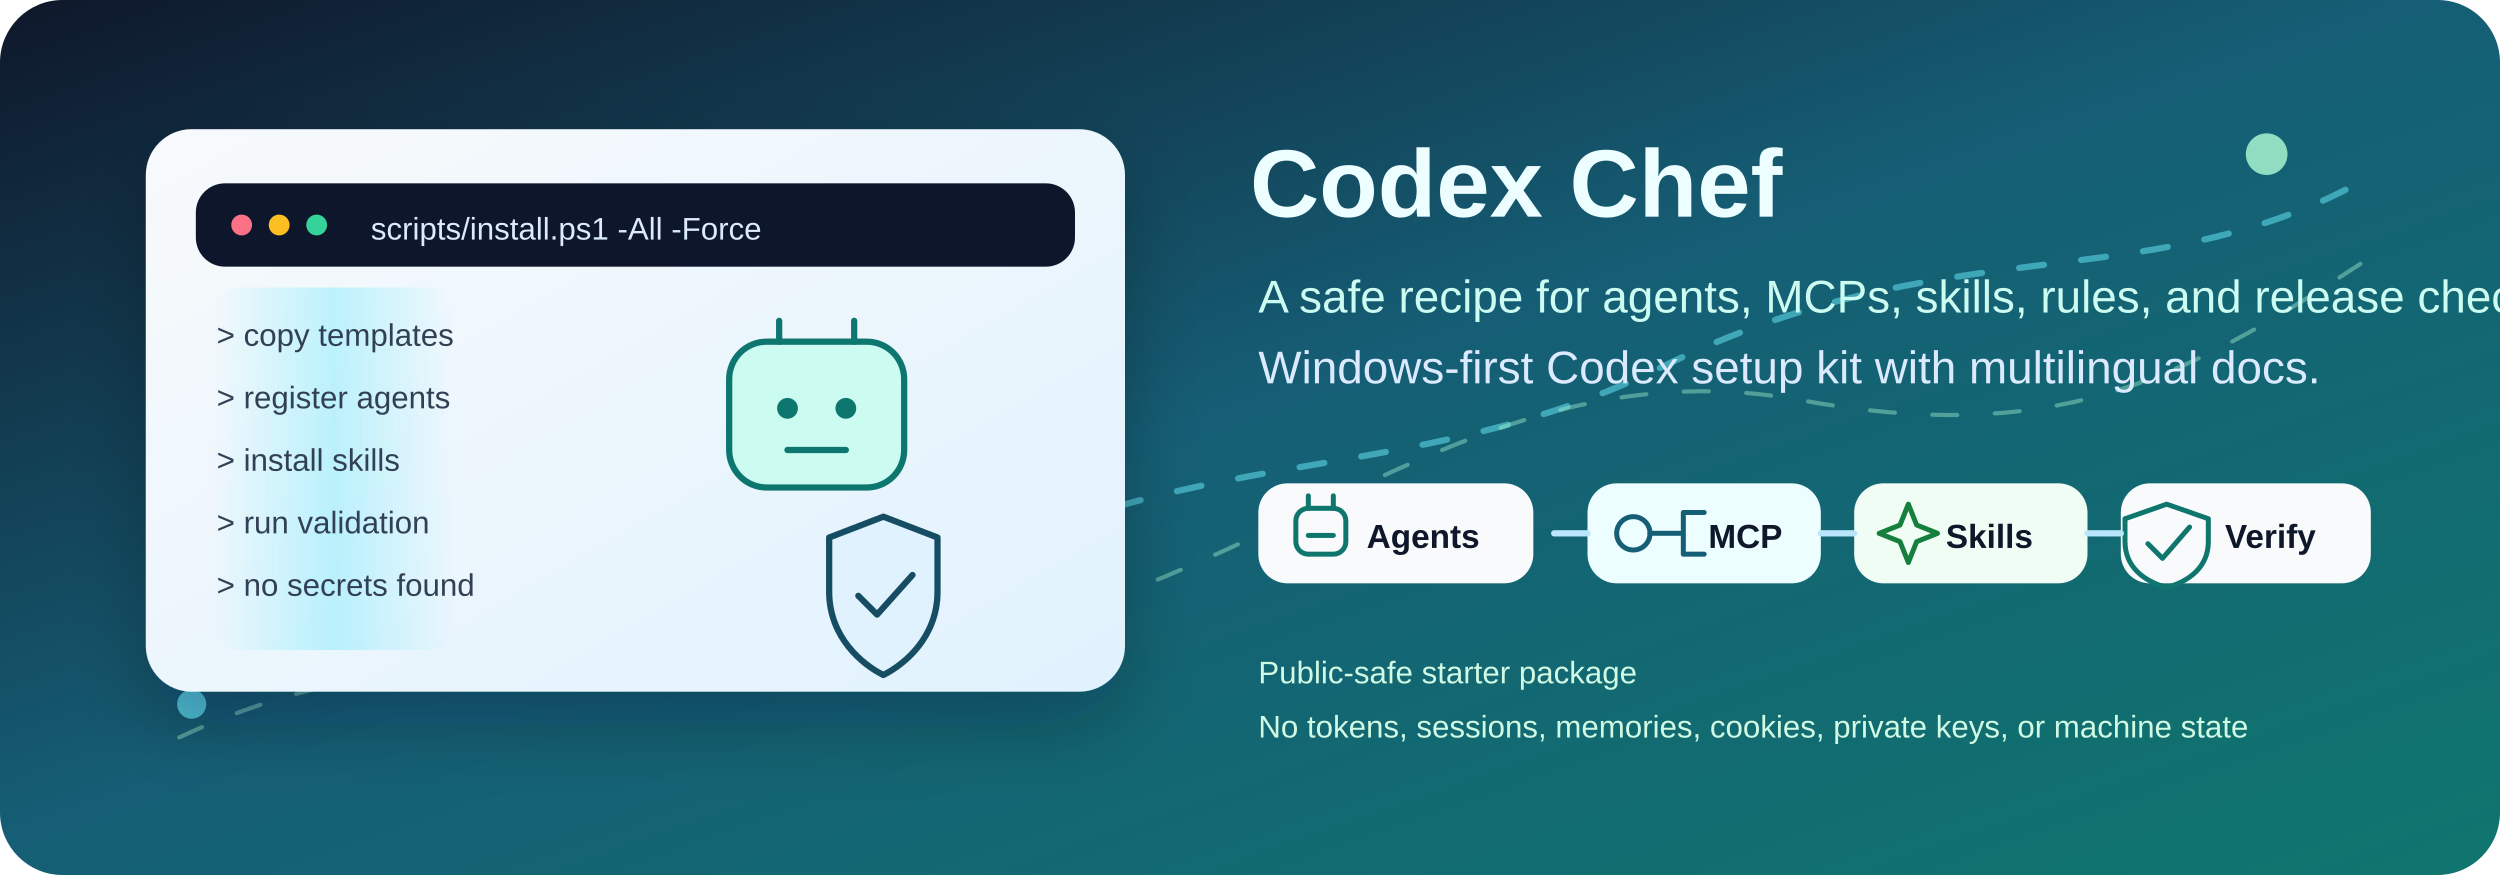
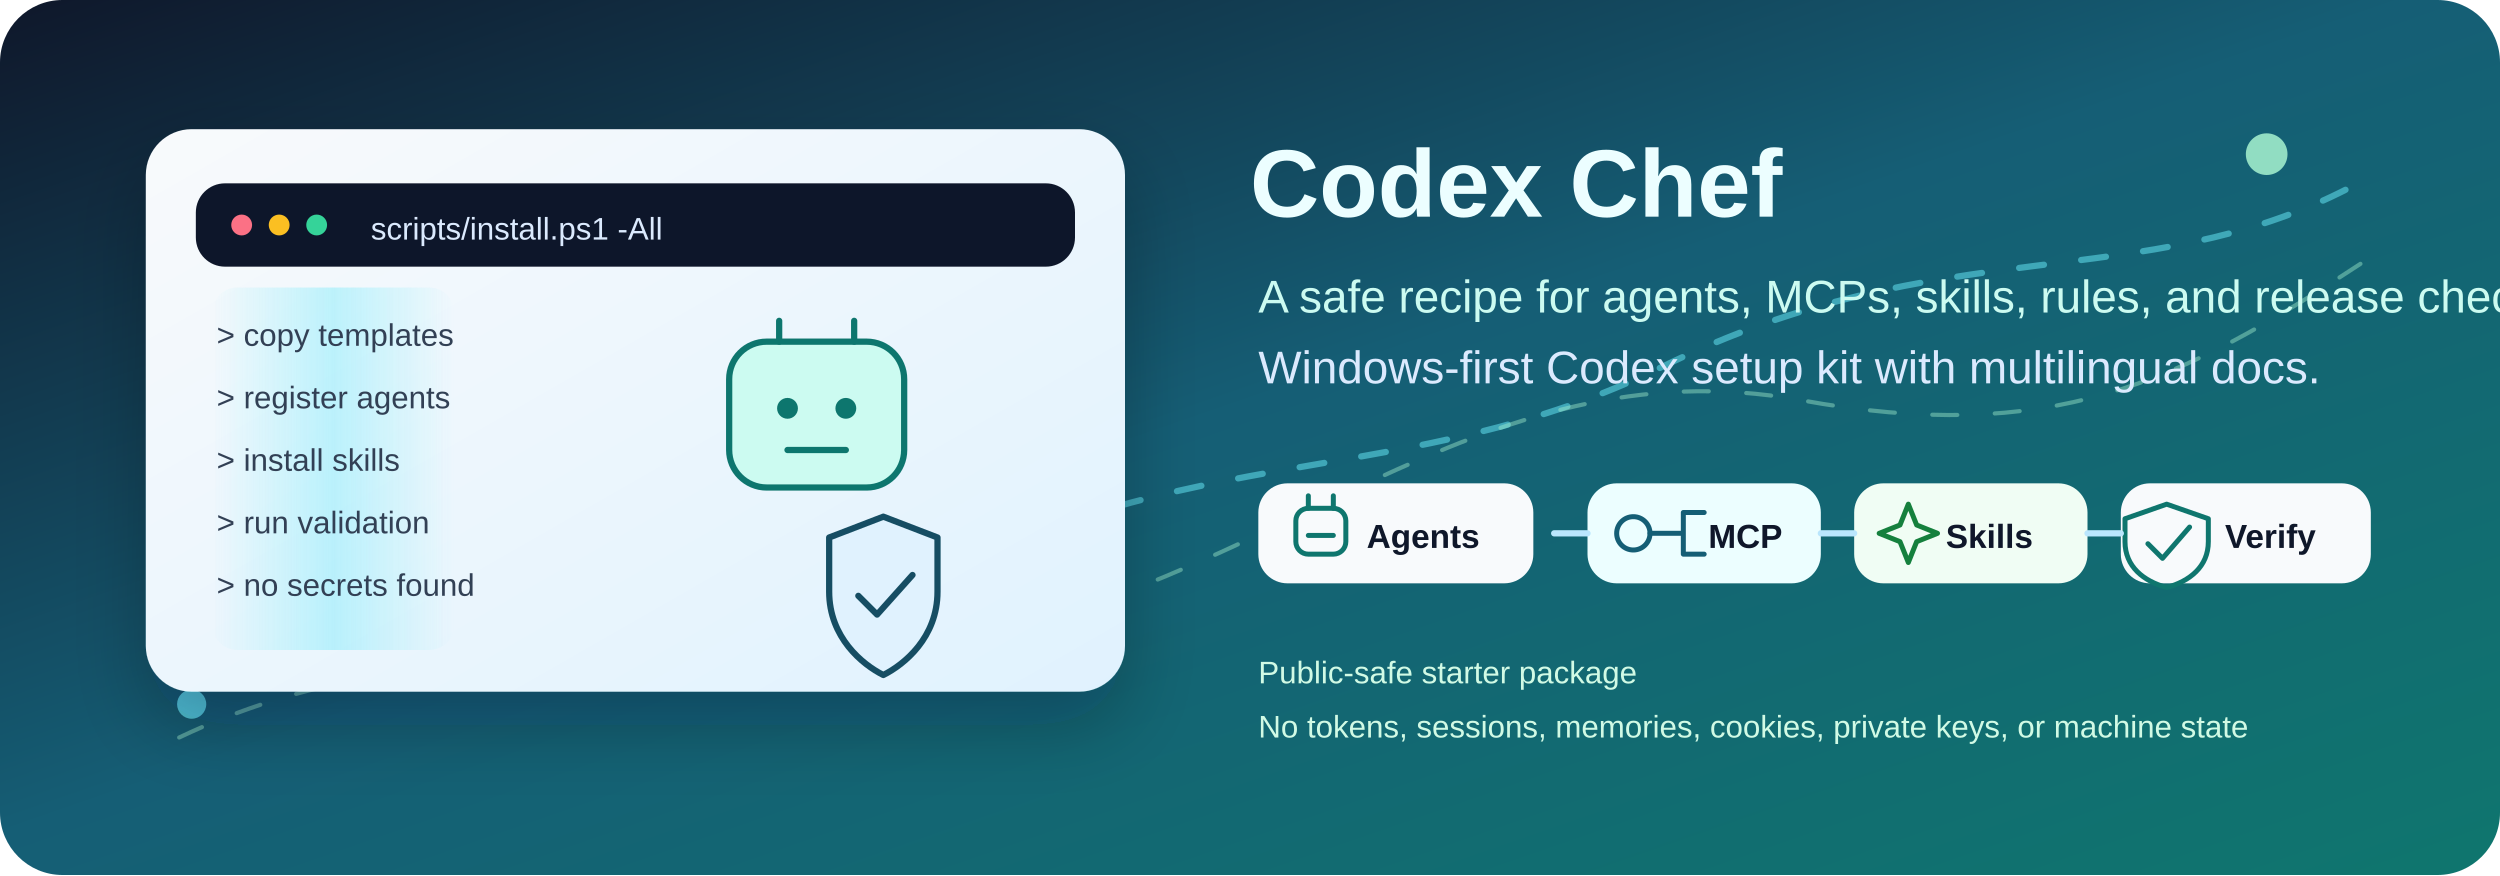
<svg xmlns="http://www.w3.org/2000/svg" width="1200" height="420" viewBox="0 0 1200 420" role="img" aria-labelledby="title desc">
  <defs>
    <linearGradient id="bg" x1="0" y1="0" x2="1" y2="1">
      <stop offset="0%" stop-color="#0f172a" />
      <stop offset="48%" stop-color="#155e75" />
      <stop offset="100%" stop-color="#0f766e" />
    </linearGradient>
    <linearGradient id="panel" x1="0" y1="0" x2="1" y2="1">
      <stop offset="0%" stop-color="#f8fafc" />
      <stop offset="100%" stop-color="#e0f2fe" />
    </linearGradient>
    <linearGradient id="scan" x1="0" y1="0" x2="1" y2="0">
      <stop offset="0%" stop-color="#67e8f9" stop-opacity="0" />
      <stop offset="50%" stop-color="#67e8f9" stop-opacity="0.55" />
      <stop offset="100%" stop-color="#67e8f9" stop-opacity="0" />
    </linearGradient>
    <filter id="shadow" x="-20%" y="-20%" width="140%" height="140%">
      <feDropShadow dx="0" dy="16" stdDeviation="18" flood-color="#061118" flood-opacity="0.25" />
    </filter>
    <style>
      .route-line { stroke-dasharray: 12 18; animation: routeDash 14s linear infinite; }
      .float { animation: floatY 7s cubic-bezier(.22,1,.36,1) infinite; }
      .float-alt { animation: floatYAlt 8s cubic-bezier(.22,1,.36,1) infinite; }
      .pulse { transform-origin: center; animation: pulse 2.8s ease-out infinite; }
      .scan { animation: scanMove 6s cubic-bezier(.22,1,.36,1) infinite; }
      .blink { animation: blink 1.4s steps(2, end) infinite; }
      @keyframes routeDash { to { stroke-dashoffset: -240; } }
      @keyframes floatY { 0%,100% { transform: translateY(0); } 50% { transform: translateY(-7px); } }
      @keyframes floatYAlt { 0%,100% { transform: translateY(0); } 50% { transform: translateY(6px); } }
      @keyframes pulse { 0%,100% { opacity: .55; transform: scale(1); } 50% { opacity: 1; transform: scale(1.08); } }
      @keyframes scanMove { 0%,100% { transform: translateX(-70px); opacity: .05; } 50% { transform: translateX(250px); opacity: .85; } }
      @keyframes blink { 0%,45% { opacity: 1; } 46%,100% { opacity: .25; } }
      @media (prefers-reduced-motion: reduce) {
        .route-line, .float, .float-alt, .pulse, .scan, .blink { animation: none; }
      }
    </style>
  </defs>
  <rect width="1200" height="420" rx="30" fill="url(#bg)" />
  <circle class="pulse" cx="1088" cy="74" r="10" fill="#a7f3d0" opacity="0.85" />
  <circle class="pulse" cx="92" cy="338" r="7" fill="#67e8f9" opacity="0.7" />
  <path class="route-line" d="M76 318 C210 238 300 362 438 284 C568 210 676 236 798 176 C932 110 1028 142 1128 90" fill="none" stroke="#67e8f9" stroke-width="3" stroke-opacity="0.52" stroke-linecap="round" />
  <path class="route-line" d="M86 354 C208 296 318 330 446 310 C612 284 708 164 864 192 C984 214 1046 184 1134 126" fill="none" stroke="#a7f3d0" stroke-width="2" stroke-opacity="0.42" stroke-linecap="round" />
  <g filter="url(#shadow)">
    <rect x="70" y="62" width="470" height="270" rx="22" fill="url(#panel)" />
    <rect x="94" y="88" width="422" height="40" rx="14" fill="#0f172a" />
    <circle cx="116" cy="108" r="5" fill="#fb7185" />
    <circle cx="134" cy="108" r="5" fill="#fbbf24" />
    <circle cx="152" cy="108" r="5" fill="#34d399" />
-     <text x="178" y="115" font-family="Segoe UI, Arial, sans-serif" font-size="15" fill="#dbeafe">scripts/install.ps1 -All -Force</text>
+     <text x="178" y="115" font-family="Segoe UI, Arial, sans-serif" font-size="15" fill="#dbeafe">scripts/install.ps1 -All</text>
    <rect class="scan" x="102" y="138" width="116" height="174" rx="12" fill="url(#scan)" opacity="0.7" />
    <g font-family="Segoe UI, Arial, sans-serif" font-size="15" fill="#334155">
      <text x="104" y="166">&gt; copy templates</text>
      <text x="104" y="196">&gt; register agents</text>
      <text x="104" y="226">&gt; install skills</text>
      <text x="104" y="256">&gt; run validation</text>
      <text x="104" y="286">&gt; no secrets found</text>
    </g>
    <g class="float" transform="translate(350 154)" fill="none" stroke="#0f766e" stroke-width="3" stroke-linecap="round" stroke-linejoin="round">
      <rect x="0" y="10" width="84" height="70" rx="18" fill="#ccfbf1" stroke="#0f766e" />
      <path d="M24 10 V0 M60 10 V0" />
      <circle cx="28" cy="42" r="5" fill="#0f766e" stroke="none" />
      <circle cx="56" cy="42" r="5" fill="#0f766e" stroke="none" />
      <path d="M28 62 H56" />
    </g>
    <g class="float-alt" transform="translate(382 246)" fill="none" stroke="#164e63" stroke-width="3" stroke-linecap="round" stroke-linejoin="round">
      <path d="M16 12 L42 2 L68 12 V38 C68 60 52 73 42 78 C32 73 16 60 16 38 Z" fill="#e0f2fe" />
      <path d="M30 40 L39 49 L56 30" />
    </g>
  </g>
  <g font-family="Segoe UI, Arial, sans-serif" fill="#ecfeff">
    <text x="600" y="104" font-size="46" font-weight="800">Codex Chef</text>
    <text x="604" y="150" font-size="22" fill="#ccfbf1">A safe recipe for agents, MCPs, skills, rules, and release checks.</text>
    <text x="604" y="184" font-size="22" fill="#dbeafe">Windows-first Codex setup kit with multilingual docs.</text>
  </g>
  <g font-family="Segoe UI, Arial, sans-serif" font-size="16" font-weight="750">
    <g class="float">
      <rect x="604" y="232" width="132" height="48" rx="14" fill="#f8fafc" />
      <g fill="none" stroke="#0f766e" stroke-width="2.4" stroke-linecap="round" stroke-linejoin="round">
        <rect x="622" y="244" width="24" height="22" rx="6" />
        <path d="M628 244 V238 M640 244 V238 M628 257 H640" />
      </g>
      <text x="656" y="263" fill="#0f172a">Agents</text>
    </g>
    <g class="float-alt">
      <rect x="762" y="232" width="112" height="48" rx="14" fill="#ecfeff" />
      <g fill="none" stroke="#155e75" stroke-width="2.4" stroke-linecap="round" stroke-linejoin="round">
        <circle cx="784" cy="256" r="8" />
        <path d="M792 256 H808 M808 246 V266 M808 246 H818 M808 266 H818" />
      </g>
      <text x="820" y="263" fill="#0f172a">MCP</text>
    </g>
    <g class="float">
      <rect x="890" y="232" width="112" height="48" rx="14" fill="#f0fdf4" />
      <g fill="none" stroke="#15803d" stroke-width="2.4" stroke-linecap="round" stroke-linejoin="round">
        <path d="M916 242 L920 252 L930 256 L920 260 L916 270 L912 260 L902 256 L912 252 Z" />
      </g>
      <text x="934" y="263" fill="#0f172a">Skills</text>
    </g>
    <g class="float-alt">
      <rect x="1018" y="232" width="120" height="48" rx="14" fill="#f8fafc" />
      <g fill="none" stroke="#0f766e" stroke-width="2.4" stroke-linecap="round" stroke-linejoin="round">
        <path d="M1040 242 L1060 249 V260 C1060 272 1051 279 1040 282 C1029 279 1020 272 1020 260 V249 Z" />
        <path d="M1031 261 L1038 268 L1051 253" />
      </g>
      <text x="1068" y="263" fill="#0f172a">Verify</text>
    </g>
  </g>
  <g fill="none" stroke="#bae6fd" stroke-width="3" stroke-linecap="round">
    <path class="blink" d="M746 256 H762" />
    <path class="blink" d="M874 256 H890" />
    <path class="blink" d="M1002 256 H1018" />
  </g>
  <g font-family="Segoe UI, Arial, sans-serif" font-size="15" fill="#d1fae5">
    <text x="604" y="328">Public-safe starter package</text>
    <text x="604" y="354">No tokens, sessions, memories, cookies, private keys, or machine state</text>
  </g>
</svg>
